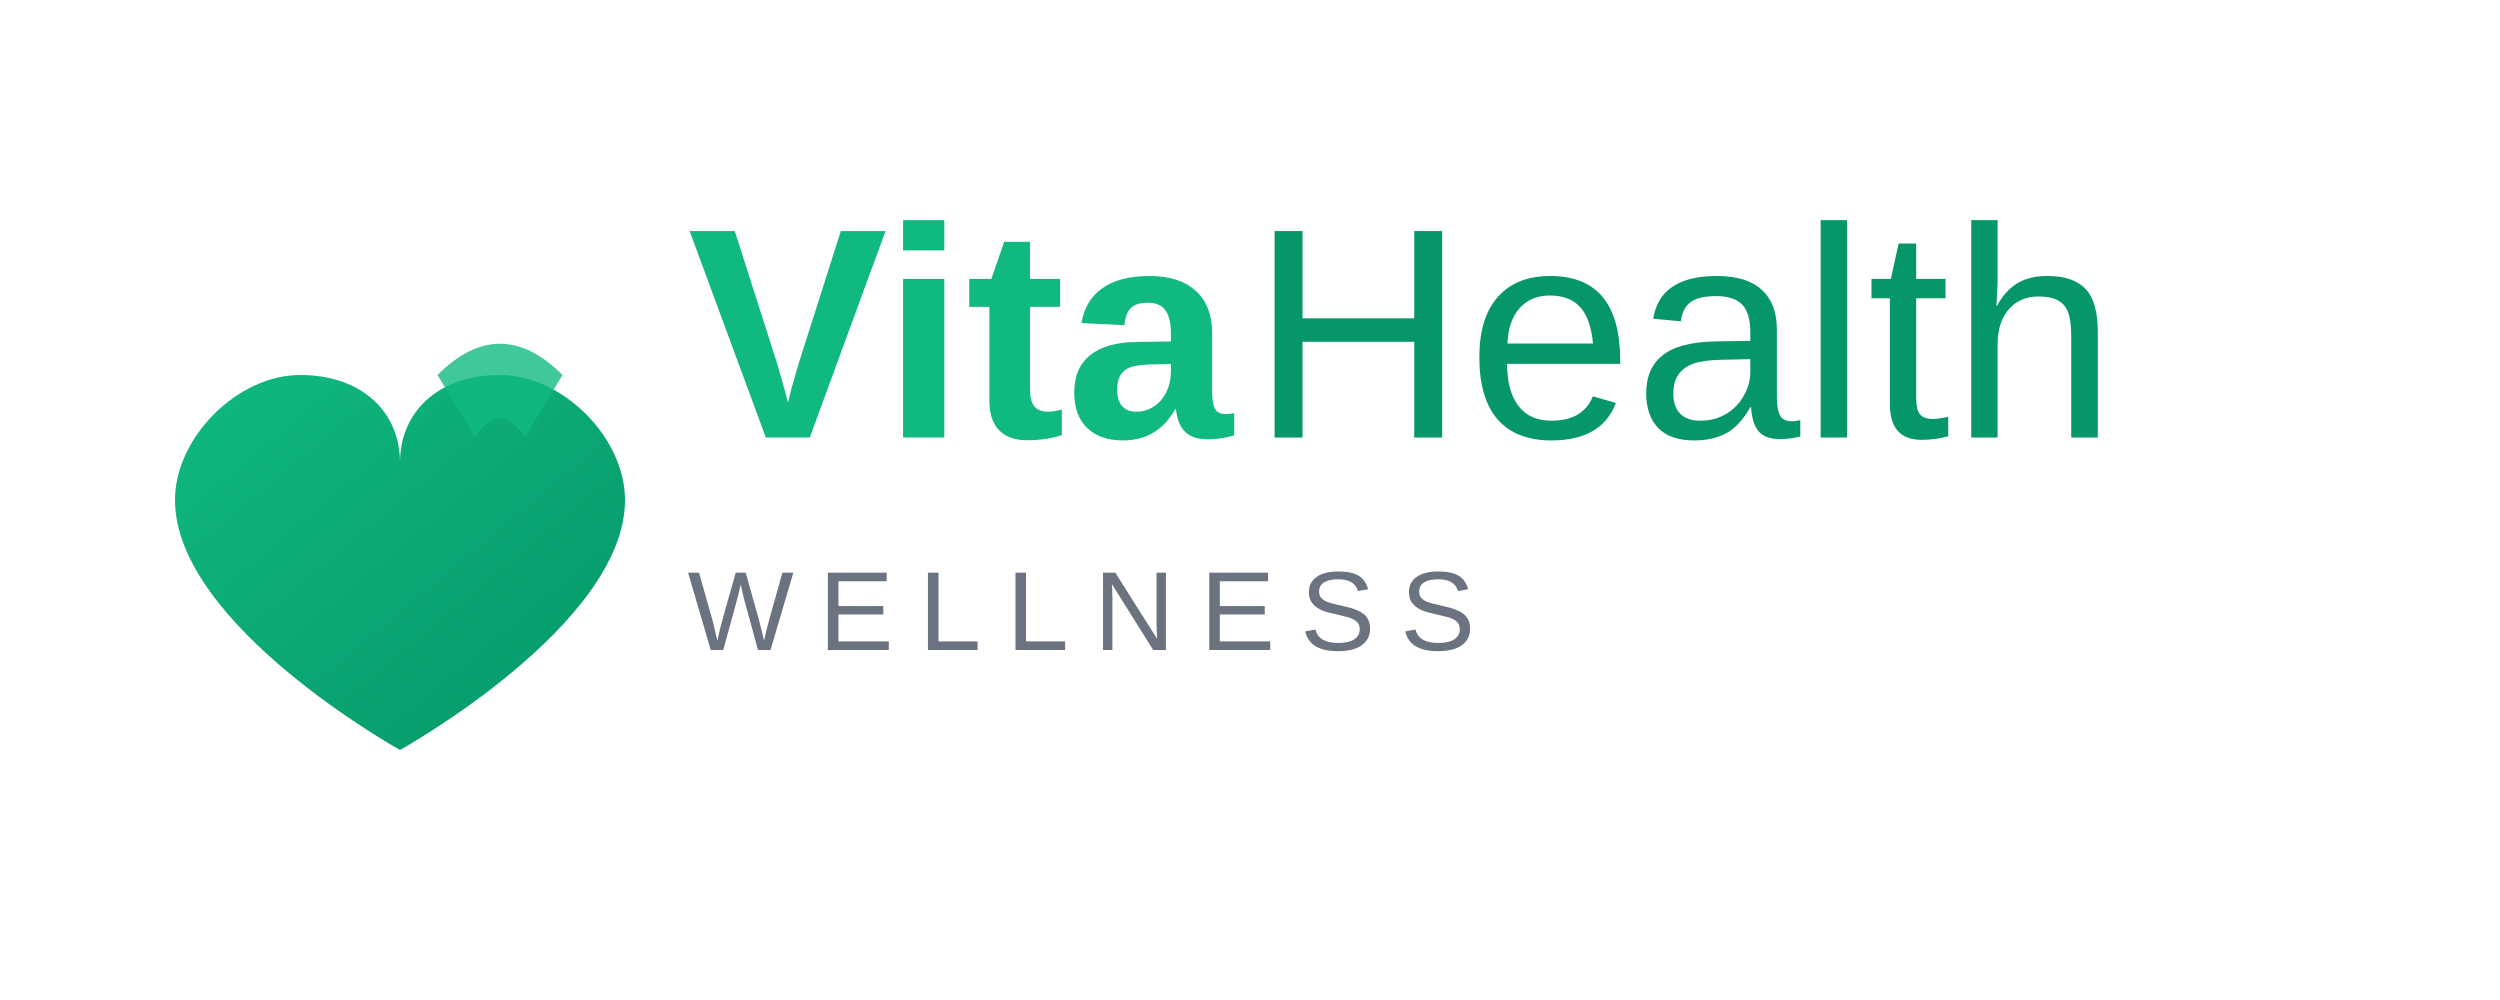
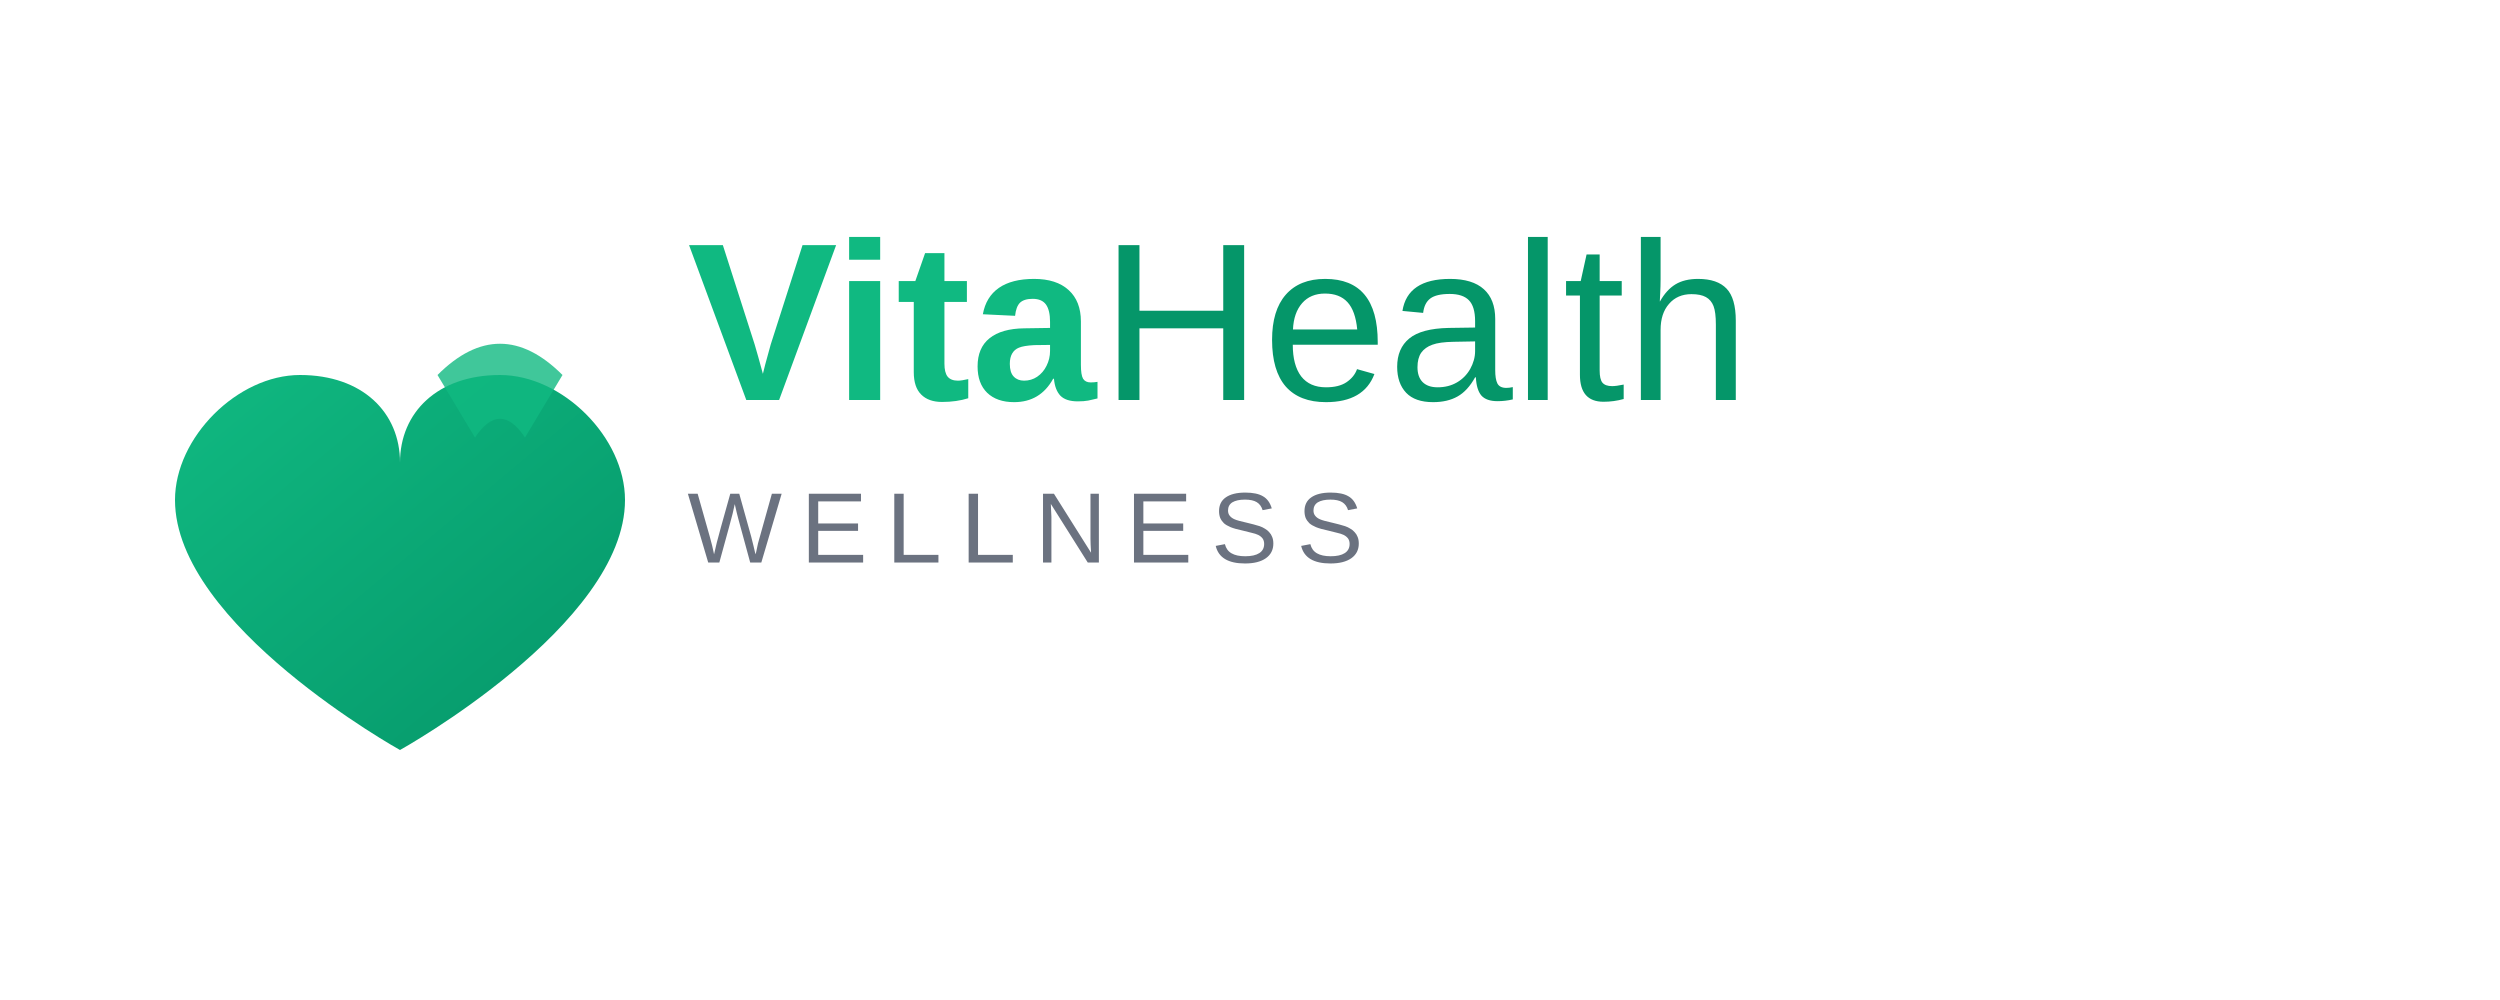
<svg xmlns="http://www.w3.org/2000/svg" width="200" height="80" viewBox="0 0 200 80">
  <defs>
    <linearGradient id="vitaGrad" x1="0%" y1="0%" x2="100%" y2="100%">
      <stop offset="0%" style="stop-color:#10b981;stop-opacity:1" />
      <stop offset="100%" style="stop-color:#059669;stop-opacity:1" />
    </linearGradient>
  </defs>
  <path d="M 30 25 C 30 20 25 15 20 15 C 15 15 12 18 12 22 C 12 18 9 15 4 15 C -1 15 -6 20 -6 25 C -6 35 12 45 12 45 C 12 45 30 35 30 25 Z" transform="translate(20, 15)" fill="url(#vitaGrad)" />
  <path d="M 35 30 Q 40 25 45 30 L 42 35 Q 40 32 38 35 Z" fill="#10b981" opacity="0.8" />
-   <text x="55" y="35" font-family="Arial, sans-serif" font-size="24" font-weight="700" fill="#10b981">Vita</text>
-   <text x="100" y="35" font-family="Arial, sans-serif" font-size="24" font-weight="300" fill="#059669">Health</text>
-   <text x="55" y="52" font-family="Arial, sans-serif" font-size="9" font-weight="400" fill="#6b7280" letter-spacing="2">WELLNESS</text>
+   <text x="55" y="32" font-family="Arial, sans-serif" font-size="18" font-weight="700" fill="#10b981">Vita</text>
+   <text x="88" y="32" font-family="Arial, sans-serif" font-size="18" font-weight="300" fill="#059669">Health</text>
+   <text x="55" y="45" font-family="Arial, sans-serif" font-size="8" font-weight="400" fill="#6b7280" letter-spacing="1.5">WELLNESS</text>
</svg>
